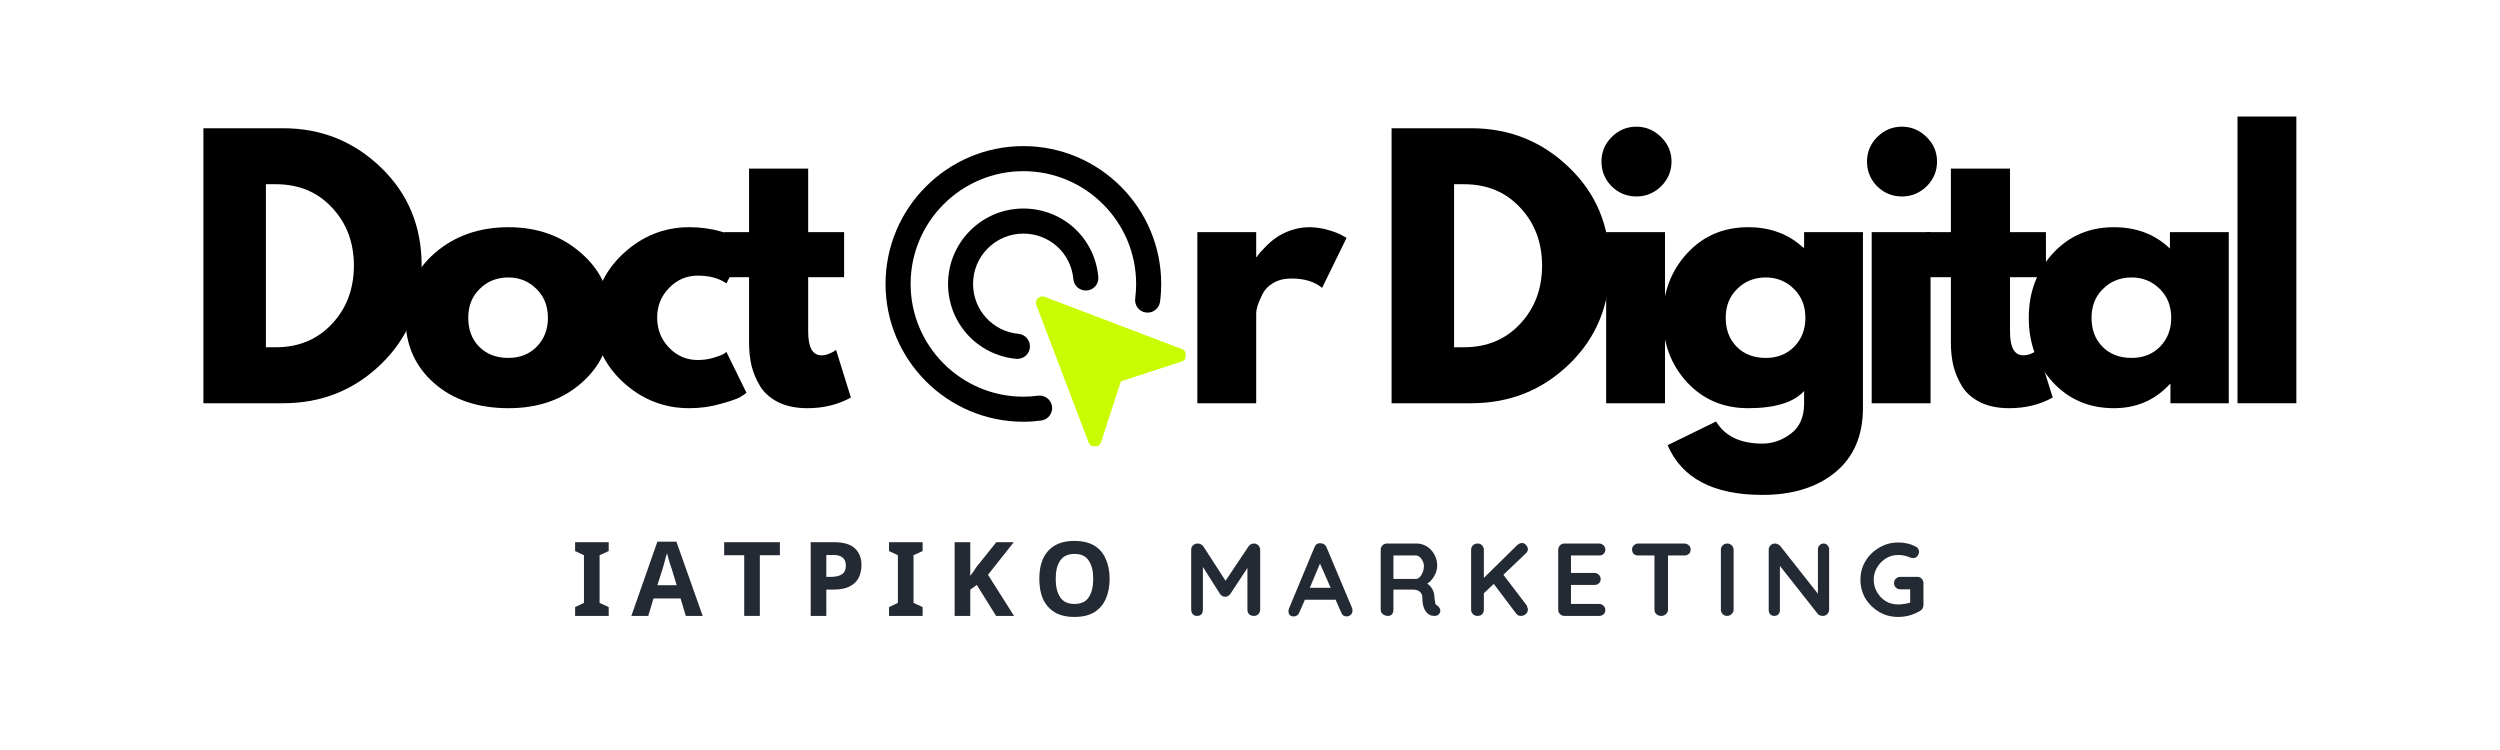
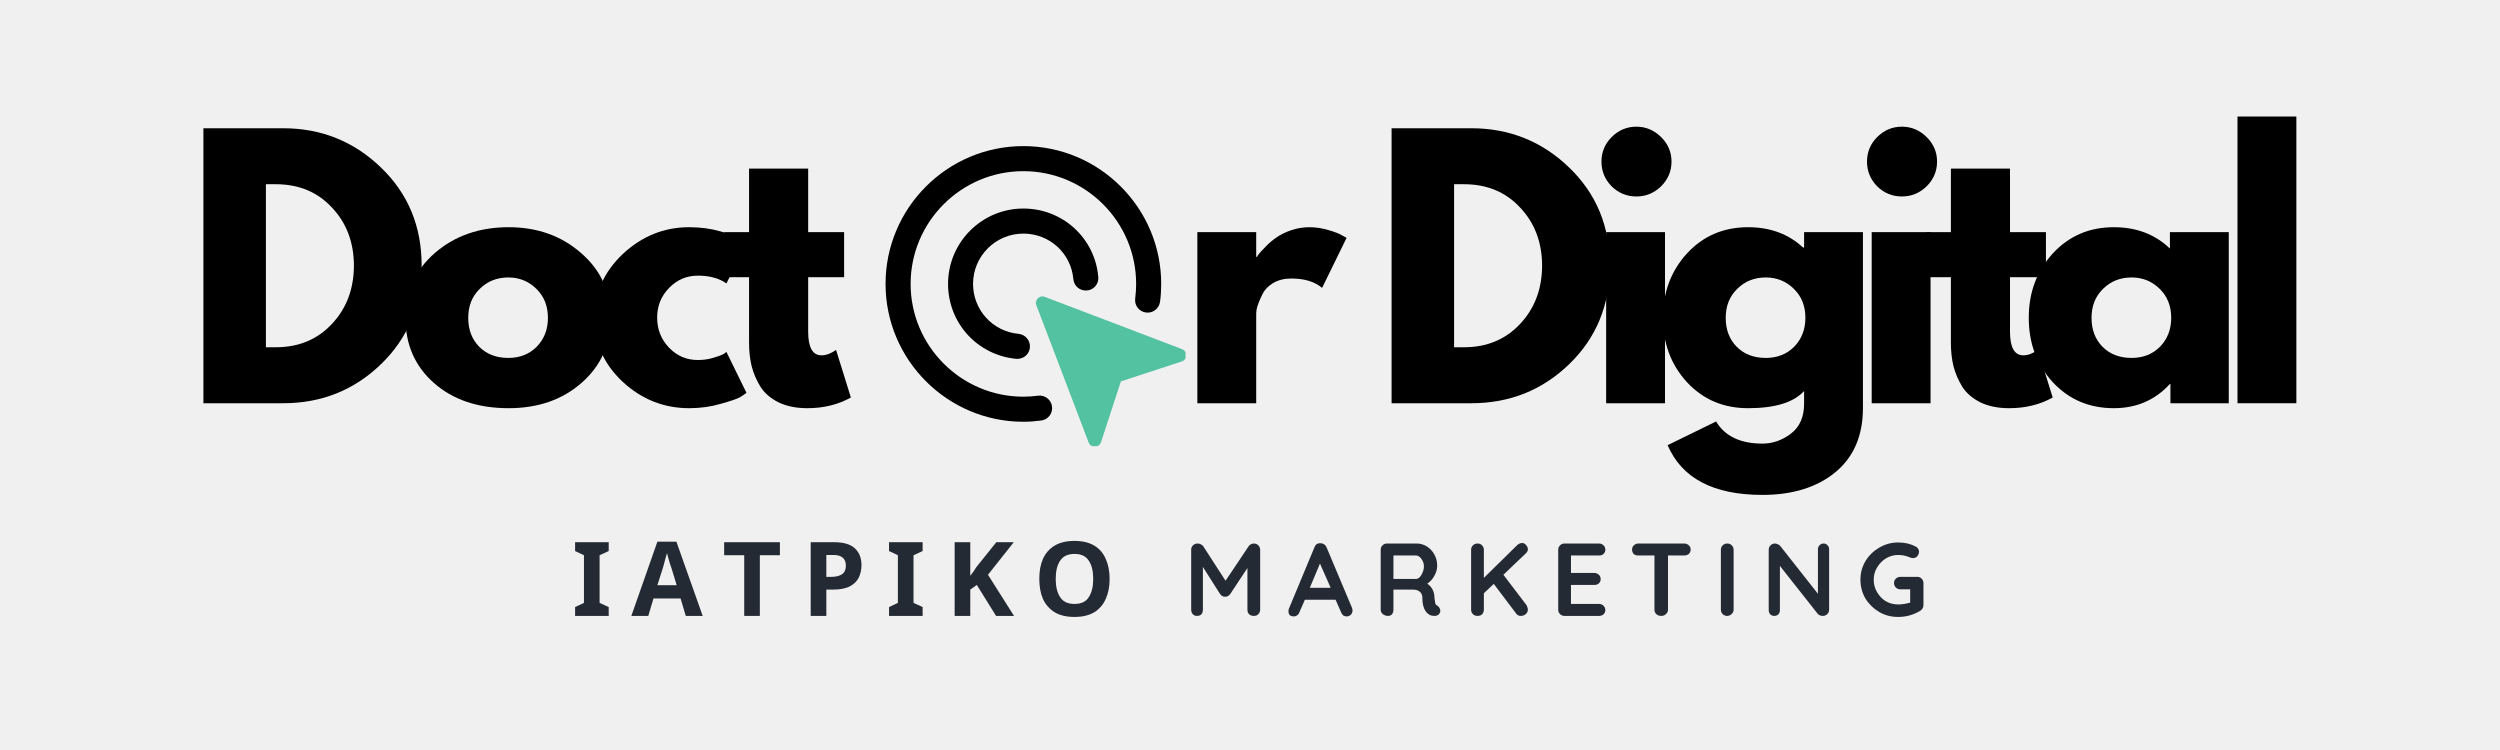
<svg xmlns="http://www.w3.org/2000/svg" width="200" zoomAndPan="magnify" viewBox="0 0 150 45" height="60" preserveAspectRatio="xMidYMid meet" version="1.0">
  <defs>
    <g />
-     <clipPath id="b17d18b396">
+     <clipPath id="5321393bb5">
      <path d="M 62 17 L 71.133 17 L 71.133 26.766 L 62 26.766 Z M 62 17 " clip-rule="nonzero" />
    </clipPath>
-     <clipPath id="0b4f3658dc">
+     <clipPath id="a9f3ed5cfb">
      <path d="M 53.133 8.766 L 70 8.766 L 70 26 L 53.133 26 Z M 53.133 8.766 " clip-rule="nonzero" />
    </clipPath>
  </defs>
-   <rect x="-15" width="180" fill="#ffffff" y="-4.5" height="54" fill-opacity="1" />
-   <rect x="-15" width="180" fill="#ffffff" y="-4.5" height="54" fill-opacity="1" />
  <g fill="#242a33" fill-opacity="1">
    <g transform="translate(34.30352, 36.95459)">
      <g>
        <path d="M 2.219 0 L 0.203 0 L 0.203 -0.531 L 0.734 -0.781 L 0.734 -3.641 L 0.203 -3.891 L 0.203 -4.422 L 2.219 -4.422 L 2.219 -3.891 L 1.672 -3.641 L 1.672 -0.781 L 2.219 -0.531 Z M 2.219 0 " />
      </g>
    </g>
  </g>
  <g fill="#242a33" fill-opacity="1">
    <g transform="translate(37.88095, 36.95459)">
      <g>
        <path d="M 3.266 0 L 2.953 -1.047 L 1.328 -1.047 L 1.016 0 L 0 0 L 1.562 -4.453 L 2.703 -4.453 L 4.281 0 Z M 2.719 -1.844 L 2.406 -2.875 C 2.383 -2.945 2.352 -3.035 2.312 -3.141 C 2.281 -3.242 2.25 -3.352 2.219 -3.469 C 2.188 -3.582 2.16 -3.68 2.141 -3.766 C 2.117 -3.68 2.086 -3.578 2.047 -3.453 C 2.016 -3.328 1.984 -3.207 1.953 -3.094 C 1.922 -2.988 1.898 -2.914 1.891 -2.875 L 1.562 -1.844 Z M 2.719 -1.844 " />
      </g>
    </g>
  </g>
  <g fill="#242a33" fill-opacity="1">
    <g transform="translate(43.3246, 36.95459)">
      <g>
        <path d="M 2.266 0 L 1.328 0 L 1.328 -3.641 L 0.125 -3.641 L 0.125 -4.422 L 3.469 -4.422 L 3.469 -3.641 L 2.266 -3.641 Z M 2.266 0 " />
      </g>
    </g>
  </g>
  <g fill="#242a33" fill-opacity="1">
    <g transform="translate(48.08005, 36.95459)">
      <g>
        <path d="M 1.969 -4.422 C 2.539 -4.422 2.957 -4.297 3.219 -4.047 C 3.477 -3.805 3.609 -3.473 3.609 -3.047 C 3.609 -2.785 3.555 -2.539 3.453 -2.312 C 3.348 -2.094 3.172 -1.914 2.922 -1.781 C 2.672 -1.645 2.328 -1.578 1.891 -1.578 L 1.5 -1.578 L 1.5 0 L 0.562 0 L 0.562 -4.422 Z M 1.922 -3.656 L 1.5 -3.656 L 1.5 -2.344 L 1.812 -2.344 C 2.07 -2.344 2.281 -2.395 2.438 -2.5 C 2.594 -2.602 2.672 -2.773 2.672 -3.016 C 2.672 -3.441 2.422 -3.656 1.922 -3.656 Z M 1.922 -3.656 " />
      </g>
    </g>
  </g>
  <g fill="#242a33" fill-opacity="1">
    <g transform="translate(53.1393, 36.95459)">
      <g>
        <path d="M 2.219 0 L 0.203 0 L 0.203 -0.531 L 0.734 -0.781 L 0.734 -3.641 L 0.203 -3.891 L 0.203 -4.422 L 2.219 -4.422 L 2.219 -3.891 L 1.672 -3.641 L 1.672 -0.781 L 2.219 -0.531 Z M 2.219 0 " />
      </g>
    </g>
  </g>
  <g fill="#242a33" fill-opacity="1">
    <g transform="translate(56.71673, 36.95459)">
      <g>
        <path d="M 4.125 0 L 3.047 0 L 1.891 -1.859 L 1.5 -1.578 L 1.5 0 L 0.562 0 L 0.562 -4.422 L 1.5 -4.422 L 1.5 -2.406 C 1.562 -2.488 1.625 -2.57 1.688 -2.656 C 1.75 -2.75 1.805 -2.836 1.859 -2.922 L 3.062 -4.422 L 4.109 -4.422 L 2.562 -2.469 Z M 4.125 0 " />
      </g>
    </g>
  </g>
  <g fill="#242a33" fill-opacity="1">
    <g transform="translate(61.99918, 36.95459)">
      <g>
        <path d="M 4.578 -2.219 C 4.578 -1.758 4.5 -1.359 4.344 -1.016 C 4.195 -0.68 3.969 -0.414 3.656 -0.219 C 3.344 -0.031 2.945 0.062 2.469 0.062 C 1.988 0.062 1.594 -0.031 1.281 -0.219 C 0.969 -0.414 0.734 -0.68 0.578 -1.016 C 0.43 -1.359 0.359 -1.766 0.359 -2.234 C 0.359 -2.691 0.43 -3.086 0.578 -3.422 C 0.734 -3.766 0.969 -4.031 1.281 -4.219 C 1.594 -4.406 1.988 -4.5 2.469 -4.5 C 2.945 -4.5 3.344 -4.406 3.656 -4.219 C 3.969 -4.031 4.195 -3.766 4.344 -3.422 C 4.5 -3.078 4.578 -2.676 4.578 -2.219 Z M 1.344 -2.219 C 1.344 -1.758 1.43 -1.395 1.609 -1.125 C 1.785 -0.852 2.07 -0.719 2.469 -0.719 C 2.875 -0.719 3.16 -0.852 3.328 -1.125 C 3.504 -1.395 3.594 -1.758 3.594 -2.219 C 3.594 -2.688 3.504 -3.051 3.328 -3.312 C 3.16 -3.582 2.875 -3.719 2.469 -3.719 C 2.07 -3.719 1.785 -3.582 1.609 -3.312 C 1.43 -3.051 1.344 -2.688 1.344 -2.219 Z M 1.344 -2.219 " />
      </g>
    </g>
  </g>
  <g fill="#242a33" fill-opacity="1">
    <g transform="translate(68.10004, 36.95459)">
      <g />
    </g>
  </g>
  <g fill="#242a33" fill-opacity="1">
    <g transform="translate(71.00167, 36.95459)">
      <g>
        <path d="M 4.234 -4.344 C 4.336 -4.344 4.426 -4.305 4.5 -4.234 C 4.57 -4.16 4.609 -4.07 4.609 -3.969 L 4.609 -0.375 C 4.609 -0.27 4.57 -0.18 4.5 -0.109 C 4.438 -0.035 4.348 0 4.234 0 C 4.117 0 4.023 -0.031 3.953 -0.094 C 3.879 -0.164 3.844 -0.258 3.844 -0.375 L 3.844 -2.875 L 2.812 -1.312 C 2.77 -1.258 2.723 -1.219 2.672 -1.188 C 2.617 -1.156 2.562 -1.145 2.5 -1.156 C 2.445 -1.145 2.395 -1.156 2.344 -1.188 C 2.289 -1.219 2.242 -1.258 2.203 -1.312 L 1.172 -2.938 L 1.172 -0.375 C 1.172 -0.258 1.141 -0.164 1.078 -0.094 C 1.016 -0.031 0.926 0 0.812 0 C 0.707 0 0.625 -0.035 0.562 -0.109 C 0.5 -0.18 0.469 -0.27 0.469 -0.375 L 0.469 -3.969 C 0.469 -4.07 0.504 -4.16 0.578 -4.234 C 0.648 -4.305 0.742 -4.344 0.859 -4.344 C 0.922 -4.344 0.984 -4.328 1.047 -4.297 C 1.109 -4.266 1.156 -4.227 1.188 -4.188 L 2.531 -2.109 L 3.922 -4.188 C 3.953 -4.227 3.992 -4.266 4.047 -4.297 C 4.109 -4.328 4.172 -4.344 4.234 -4.344 Z M 4.234 -4.344 " />
      </g>
    </g>
  </g>
  <g fill="#242a33" fill-opacity="1">
    <g transform="translate(77.24513, 36.95459)">
      <g>
        <path d="M 3.875 -0.484 C 3.895 -0.43 3.906 -0.379 3.906 -0.328 C 3.906 -0.223 3.867 -0.133 3.797 -0.062 C 3.723 0 3.641 0.031 3.547 0.031 C 3.473 0.031 3.406 0.008 3.344 -0.031 C 3.289 -0.082 3.25 -0.145 3.219 -0.219 L 2.891 -0.969 L 1.047 -0.969 L 0.719 -0.219 C 0.688 -0.133 0.641 -0.07 0.578 -0.031 C 0.523 0.008 0.461 0.031 0.391 0.031 C 0.285 0.031 0.203 0.004 0.141 -0.047 C 0.086 -0.109 0.062 -0.191 0.062 -0.297 C 0.062 -0.328 0.066 -0.363 0.078 -0.406 L 1.625 -4.125 C 1.656 -4.207 1.703 -4.27 1.766 -4.312 C 1.836 -4.352 1.914 -4.367 2 -4.359 C 2.07 -4.359 2.141 -4.336 2.203 -4.297 C 2.266 -4.254 2.312 -4.195 2.344 -4.125 Z M 1.344 -1.688 L 2.594 -1.688 L 1.953 -3.141 Z M 1.344 -1.688 " />
      </g>
    </g>
  </g>
  <g fill="#242a33" fill-opacity="1">
    <g transform="translate(82.37258, 36.95459)">
      <g>
        <path d="M 3.875 -0.609 C 3.926 -0.578 3.969 -0.531 4 -0.469 C 4.031 -0.414 4.047 -0.363 4.047 -0.312 C 4.047 -0.238 4.02 -0.172 3.969 -0.109 C 3.906 -0.035 3.812 0 3.688 0 C 3.582 0 3.488 -0.02 3.406 -0.062 C 3.113 -0.227 2.969 -0.57 2.969 -1.094 C 2.969 -1.25 2.914 -1.367 2.812 -1.453 C 2.719 -1.535 2.582 -1.578 2.406 -1.578 L 1.234 -1.578 L 1.234 -0.375 C 1.234 -0.258 1.203 -0.164 1.141 -0.094 C 1.086 -0.031 1.008 0 0.906 0 C 0.789 0 0.688 -0.035 0.594 -0.109 C 0.508 -0.18 0.469 -0.27 0.469 -0.375 L 0.469 -3.969 C 0.469 -4.07 0.504 -4.16 0.578 -4.234 C 0.648 -4.305 0.738 -4.344 0.844 -4.344 L 2.625 -4.344 C 2.844 -4.344 3.047 -4.285 3.234 -4.172 C 3.422 -4.055 3.57 -3.895 3.688 -3.688 C 3.801 -3.488 3.859 -3.266 3.859 -3.016 C 3.859 -2.805 3.801 -2.602 3.688 -2.406 C 3.582 -2.207 3.441 -2.051 3.266 -1.938 C 3.523 -1.75 3.664 -1.504 3.688 -1.203 C 3.695 -1.141 3.703 -1.078 3.703 -1.016 C 3.723 -0.879 3.738 -0.785 3.75 -0.734 C 3.77 -0.68 3.812 -0.641 3.875 -0.609 Z M 2.594 -2.219 C 2.664 -2.219 2.738 -2.254 2.812 -2.328 C 2.883 -2.398 2.941 -2.492 2.984 -2.609 C 3.035 -2.723 3.062 -2.848 3.062 -2.984 C 3.062 -3.098 3.035 -3.203 2.984 -3.297 C 2.941 -3.398 2.883 -3.477 2.812 -3.531 C 2.738 -3.594 2.664 -3.625 2.594 -3.625 L 1.234 -3.625 L 1.234 -2.219 Z M 2.594 -2.219 " />
      </g>
    </g>
  </g>
  <g fill="#242a33" fill-opacity="1">
    <g transform="translate(87.79763, 36.95459)">
      <g>
        <path d="M 3.797 -0.641 C 3.816 -0.609 3.832 -0.566 3.844 -0.516 C 3.863 -0.473 3.875 -0.43 3.875 -0.391 C 3.875 -0.273 3.832 -0.18 3.75 -0.109 C 3.664 -0.035 3.566 0 3.453 0 C 3.398 0 3.348 -0.008 3.297 -0.031 C 3.242 -0.062 3.203 -0.098 3.172 -0.141 L 1.828 -1.922 L 1.234 -1.359 L 1.234 -0.375 C 1.234 -0.258 1.195 -0.164 1.125 -0.094 C 1.062 -0.031 0.969 0 0.844 0 C 0.738 0 0.648 -0.035 0.578 -0.109 C 0.504 -0.18 0.469 -0.27 0.469 -0.375 L 0.469 -3.969 C 0.469 -4.07 0.504 -4.16 0.578 -4.234 C 0.648 -4.305 0.742 -4.344 0.859 -4.344 C 0.973 -4.344 1.062 -4.305 1.125 -4.234 C 1.195 -4.16 1.234 -4.07 1.234 -3.969 L 1.234 -2.281 L 3.219 -4.234 C 3.32 -4.328 3.426 -4.375 3.531 -4.375 C 3.625 -4.375 3.703 -4.332 3.766 -4.25 C 3.836 -4.176 3.875 -4.094 3.875 -4 C 3.875 -3.914 3.836 -3.836 3.766 -3.766 L 2.406 -2.469 Z M 3.797 -0.641 " />
      </g>
    </g>
  </g>
  <g fill="#242a33" fill-opacity="1">
    <g transform="translate(93.02429, 36.95459)">
      <g>
        <path d="M 2.922 -0.719 C 3.023 -0.719 3.113 -0.68 3.188 -0.609 C 3.258 -0.535 3.297 -0.453 3.297 -0.359 C 3.297 -0.254 3.258 -0.164 3.188 -0.094 C 3.113 -0.031 3.023 0 2.922 0 L 0.844 0 C 0.738 0 0.648 -0.035 0.578 -0.109 C 0.504 -0.18 0.469 -0.27 0.469 -0.375 L 0.469 -3.969 C 0.469 -4.07 0.504 -4.16 0.578 -4.234 C 0.648 -4.305 0.738 -4.344 0.844 -4.344 L 2.922 -4.344 C 3.023 -4.344 3.113 -4.305 3.188 -4.234 C 3.258 -4.172 3.297 -4.082 3.297 -3.969 C 3.297 -3.875 3.258 -3.789 3.188 -3.719 C 3.125 -3.656 3.035 -3.625 2.922 -3.625 L 1.234 -3.625 L 1.234 -2.578 L 2.641 -2.578 C 2.742 -2.578 2.832 -2.539 2.906 -2.469 C 2.977 -2.406 3.016 -2.316 3.016 -2.203 C 3.016 -2.098 2.977 -2.016 2.906 -1.953 C 2.844 -1.891 2.754 -1.859 2.641 -1.859 L 1.234 -1.859 L 1.234 -0.719 Z M 2.922 -0.719 " />
      </g>
    </g>
  </g>
  <g fill="#242a33" fill-opacity="1">
    <g transform="translate(97.73633, 36.95459)">
      <g>
        <path d="M 3.312 -4.344 C 3.426 -4.344 3.52 -4.305 3.594 -4.234 C 3.664 -4.172 3.703 -4.086 3.703 -3.984 C 3.703 -3.879 3.664 -3.789 3.594 -3.719 C 3.52 -3.656 3.426 -3.625 3.312 -3.625 L 2.344 -3.625 L 2.344 -0.375 C 2.344 -0.27 2.301 -0.18 2.219 -0.109 C 2.145 -0.035 2.051 0 1.938 0 C 1.82 0 1.723 -0.035 1.641 -0.109 C 1.566 -0.18 1.531 -0.27 1.531 -0.375 L 1.531 -3.625 L 0.562 -3.625 C 0.445 -3.625 0.352 -3.656 0.281 -3.719 C 0.219 -3.789 0.188 -3.879 0.188 -3.984 C 0.188 -4.086 0.223 -4.172 0.297 -4.234 C 0.367 -4.305 0.457 -4.344 0.562 -4.344 Z M 3.312 -4.344 " />
      </g>
    </g>
  </g>
  <g fill="#242a33" fill-opacity="1">
    <g transform="translate(102.7832, 36.95459)">
      <g>
        <path d="M 1.234 -0.375 C 1.234 -0.27 1.191 -0.18 1.109 -0.109 C 1.035 -0.035 0.945 0 0.844 0 C 0.738 0 0.648 -0.035 0.578 -0.109 C 0.504 -0.18 0.469 -0.27 0.469 -0.375 L 0.469 -3.969 C 0.469 -4.07 0.504 -4.16 0.578 -4.234 C 0.648 -4.305 0.742 -4.344 0.859 -4.344 C 0.961 -4.344 1.051 -4.305 1.125 -4.234 C 1.195 -4.16 1.234 -4.07 1.234 -3.969 Z M 1.234 -0.375 " />
      </g>
    </g>
  </g>
  <g fill="#242a33" fill-opacity="1">
    <g transform="translate(105.6538, 36.95459)">
      <g>
        <path d="M 3.766 -4.344 C 3.859 -4.344 3.938 -4.305 4 -4.234 C 4.062 -4.172 4.094 -4.094 4.094 -4 L 4.094 -0.375 C 4.094 -0.27 4.055 -0.18 3.984 -0.109 C 3.91 -0.035 3.82 0 3.719 0 C 3.656 0 3.598 -0.008 3.547 -0.031 C 3.492 -0.051 3.453 -0.078 3.422 -0.109 L 1.141 -3 L 1.141 -0.344 C 1.141 -0.25 1.109 -0.164 1.047 -0.094 C 0.984 -0.031 0.898 0 0.797 0 C 0.703 0 0.625 -0.031 0.562 -0.094 C 0.5 -0.164 0.469 -0.25 0.469 -0.344 L 0.469 -3.969 C 0.469 -4.07 0.504 -4.16 0.578 -4.234 C 0.648 -4.305 0.738 -4.344 0.844 -4.344 C 0.906 -4.344 0.961 -4.328 1.016 -4.297 C 1.078 -4.273 1.125 -4.242 1.156 -4.203 L 3.422 -1.328 L 3.422 -4 C 3.422 -4.094 3.453 -4.172 3.516 -4.234 C 3.578 -4.305 3.66 -4.344 3.766 -4.344 Z M 3.766 -4.344 " />
      </g>
    </g>
  </g>
  <g fill="#242a33" fill-opacity="1">
    <g transform="translate(111.3765, 36.95459)">
      <g>
        <path d="M 3.672 -2.344 C 3.773 -2.344 3.859 -2.305 3.922 -2.234 C 3.992 -2.16 4.031 -2.07 4.031 -1.969 L 4.031 -0.656 C 4.031 -0.508 3.969 -0.395 3.844 -0.312 C 3.438 -0.062 2.992 0.062 2.516 0.062 C 2.098 0.062 1.719 -0.035 1.375 -0.234 C 1.031 -0.441 0.754 -0.711 0.547 -1.047 C 0.348 -1.391 0.25 -1.766 0.25 -2.172 C 0.25 -2.578 0.348 -2.945 0.547 -3.281 C 0.754 -3.625 1.031 -3.895 1.375 -4.094 C 1.719 -4.301 2.098 -4.406 2.516 -4.406 C 2.922 -4.406 3.273 -4.32 3.578 -4.156 C 3.641 -4.125 3.688 -4.078 3.719 -4.016 C 3.75 -3.961 3.766 -3.91 3.766 -3.859 C 3.766 -3.754 3.727 -3.66 3.656 -3.578 C 3.594 -3.504 3.508 -3.469 3.406 -3.469 C 3.344 -3.469 3.273 -3.484 3.203 -3.516 C 2.984 -3.609 2.754 -3.656 2.516 -3.656 C 2.242 -3.656 2 -3.586 1.781 -3.453 C 1.562 -3.316 1.383 -3.133 1.25 -2.906 C 1.113 -2.688 1.047 -2.441 1.047 -2.172 C 1.047 -1.898 1.113 -1.648 1.25 -1.422 C 1.383 -1.191 1.562 -1.008 1.781 -0.875 C 2 -0.75 2.242 -0.688 2.516 -0.688 C 2.629 -0.688 2.75 -0.695 2.875 -0.719 C 3.008 -0.738 3.129 -0.766 3.234 -0.797 L 3.234 -1.594 L 2.656 -1.594 C 2.539 -1.594 2.445 -1.629 2.375 -1.703 C 2.301 -1.773 2.266 -1.863 2.266 -1.969 C 2.266 -2.082 2.301 -2.172 2.375 -2.234 C 2.445 -2.305 2.539 -2.344 2.656 -2.344 Z M 3.672 -2.344 " />
      </g>
    </g>
  </g>
  <g fill="#000000" fill-opacity="1">
    <g transform="translate(11.00141, 24.19442)">
      <g>
        <path d="M 1.203 -16.5 L 5.984 -16.5 C 8.273 -16.5 10.234 -15.711 11.859 -14.141 C 13.484 -12.578 14.297 -10.617 14.297 -8.266 C 14.297 -5.891 13.484 -3.914 11.859 -2.344 C 10.242 -0.781 8.285 0 5.984 0 L 1.203 0 Z M 4.953 -3.359 L 5.547 -3.359 C 6.91 -3.359 8.031 -3.82 8.906 -4.75 C 9.781 -5.676 10.223 -6.836 10.234 -8.234 C 10.234 -9.641 9.797 -10.805 8.922 -11.734 C 8.055 -12.672 6.93 -13.141 5.547 -13.141 L 4.953 -13.141 Z M 4.953 -3.359 " />
      </g>
    </g>
  </g>
  <g fill="#000000" fill-opacity="1">
    <g transform="translate(23.87558, 24.19442)">
      <g>
        <path d="M 2.156 -1.219 C 1.02 -2.227 0.453 -3.523 0.453 -5.109 C 0.453 -6.703 1.047 -8.008 2.234 -9.031 C 3.422 -10.051 4.891 -10.562 6.641 -10.562 C 8.359 -10.562 9.805 -10.047 10.984 -9.016 C 12.172 -7.992 12.766 -6.695 12.766 -5.125 C 12.766 -3.551 12.188 -2.254 11.031 -1.234 C 9.875 -0.211 8.41 0.297 6.641 0.297 C 4.797 0.297 3.301 -0.207 2.156 -1.219 Z M 4.906 -6.859 C 4.445 -6.41 4.219 -5.832 4.219 -5.125 C 4.219 -4.414 4.438 -3.836 4.875 -3.391 C 5.32 -2.941 5.906 -2.719 6.625 -2.719 C 7.312 -2.719 7.879 -2.941 8.328 -3.391 C 8.773 -3.848 9 -4.426 9 -5.125 C 9 -5.832 8.77 -6.41 8.312 -6.859 C 7.852 -7.316 7.289 -7.547 6.625 -7.547 C 5.938 -7.547 5.363 -7.316 4.906 -6.859 Z M 4.906 -6.859 " />
      </g>
    </g>
  </g>
  <g fill="#000000" fill-opacity="1">
    <g transform="translate(35.21037, 24.19442)">
      <g>
        <path d="M 6.656 -7.656 C 5.988 -7.656 5.414 -7.41 4.938 -6.922 C 4.457 -6.43 4.219 -5.836 4.219 -5.141 C 4.219 -4.43 4.457 -3.828 4.938 -3.328 C 5.414 -2.836 5.988 -2.594 6.656 -2.594 C 6.977 -2.594 7.281 -2.633 7.562 -2.719 C 7.852 -2.801 8.066 -2.879 8.203 -2.953 L 8.375 -3.078 L 9.578 -0.625 C 9.484 -0.551 9.352 -0.461 9.188 -0.359 C 9.02 -0.266 8.641 -0.133 8.047 0.031 C 7.453 0.207 6.816 0.297 6.141 0.297 C 4.629 0.297 3.301 -0.227 2.156 -1.281 C 1.02 -2.344 0.453 -3.613 0.453 -5.094 C 0.453 -6.594 1.02 -7.879 2.156 -8.953 C 3.301 -10.023 4.629 -10.562 6.141 -10.562 C 6.816 -10.562 7.441 -10.477 8.016 -10.312 C 8.586 -10.156 8.992 -10 9.234 -9.844 L 9.578 -9.594 L 8.375 -7.188 C 7.938 -7.5 7.363 -7.656 6.656 -7.656 Z M 6.656 -7.656 " />
      </g>
    </g>
  </g>
  <g fill="#000000" fill-opacity="1">
    <g transform="translate(43.14649, 24.19442)">
      <g>
        <path d="M 1.797 -10.266 L 1.797 -14.078 L 5.344 -14.078 L 5.344 -10.266 L 7.5 -10.266 L 7.5 -7.562 L 5.344 -7.562 L 5.344 -4.297 C 5.344 -3.348 5.609 -2.875 6.141 -2.875 C 6.273 -2.875 6.414 -2.898 6.562 -2.953 C 6.707 -3.016 6.82 -3.07 6.906 -3.125 L 7.016 -3.203 L 7.906 -0.344 C 7.145 0.082 6.273 0.297 5.297 0.297 C 4.629 0.297 4.055 0.18 3.578 -0.047 C 3.098 -0.285 2.734 -0.598 2.484 -0.984 C 2.242 -1.379 2.066 -1.789 1.953 -2.219 C 1.848 -2.656 1.797 -3.125 1.797 -3.625 L 1.797 -7.562 L 0.312 -7.562 L 0.312 -10.266 Z M 1.797 -10.266 " />
      </g>
    </g>
  </g>
  <g fill="#000000" fill-opacity="1">
    <g transform="translate(49.16937, 24.19442)">
      <g />
    </g>
  </g>
  <g fill="#000000" fill-opacity="1">
    <g transform="translate(52.74722, 24.19442)">
      <g />
    </g>
  </g>
  <g fill="#000000" fill-opacity="1">
    <g transform="translate(56.32506, 24.19442)">
      <g />
    </g>
  </g>
  <g fill="#000000" fill-opacity="1">
    <g transform="translate(59.90291, 24.19442)">
      <g />
    </g>
  </g>
  <g fill="#000000" fill-opacity="1">
    <g transform="translate(63.48075, 24.19442)">
      <g />
    </g>
  </g>
  <g fill="#000000" fill-opacity="1">
    <g transform="translate(67.0586, 24.19442)">
      <g />
    </g>
  </g>
  <g fill="#000000" fill-opacity="1">
    <g transform="translate(70.63812, 24.19442)">
      <g>
        <path d="M 1.203 0 L 1.203 -10.266 L 4.734 -10.266 L 4.734 -8.781 L 4.781 -8.781 C 4.801 -8.832 4.844 -8.895 4.906 -8.969 C 4.969 -9.051 5.098 -9.191 5.297 -9.391 C 5.492 -9.598 5.707 -9.781 5.938 -9.938 C 6.164 -10.102 6.457 -10.25 6.812 -10.375 C 7.176 -10.5 7.547 -10.562 7.922 -10.562 C 8.305 -10.562 8.688 -10.504 9.062 -10.391 C 9.438 -10.285 9.707 -10.18 9.875 -10.078 L 10.156 -9.922 L 8.688 -6.922 C 8.238 -7.297 7.625 -7.484 6.844 -7.484 C 6.414 -7.484 6.047 -7.391 5.734 -7.203 C 5.43 -7.016 5.219 -6.785 5.094 -6.516 C 4.969 -6.254 4.875 -6.031 4.812 -5.844 C 4.758 -5.656 4.734 -5.508 4.734 -5.406 L 4.734 0 Z M 1.203 0 " />
      </g>
    </g>
  </g>
  <g fill="#000000" fill-opacity="1">
    <g transform="translate(78.71419, 24.19442)">
      <g />
    </g>
  </g>
  <g fill="#000000" fill-opacity="1">
    <g transform="translate(82.29204, 24.19442)">
      <g>
        <path d="M 1.203 -16.5 L 5.984 -16.5 C 8.273 -16.5 10.234 -15.711 11.859 -14.141 C 13.484 -12.578 14.297 -10.617 14.297 -8.266 C 14.297 -5.891 13.484 -3.914 11.859 -2.344 C 10.242 -0.781 8.285 0 5.984 0 L 1.203 0 Z M 4.953 -3.359 L 5.547 -3.359 C 6.91 -3.359 8.031 -3.82 8.906 -4.75 C 9.781 -5.676 10.223 -6.836 10.234 -8.234 C 10.234 -9.641 9.797 -10.805 8.922 -11.734 C 8.055 -12.672 6.93 -13.141 5.547 -13.141 L 4.953 -13.141 Z M 4.953 -3.359 " />
      </g>
    </g>
  </g>
  <g fill="#000000" fill-opacity="1">
    <g transform="translate(95.16621, 24.19442)">
      <g>
        <path d="M 1.531 -15.969 C 1.945 -16.383 2.441 -16.594 3.016 -16.594 C 3.586 -16.594 4.082 -16.383 4.5 -15.969 C 4.914 -15.562 5.125 -15.07 5.125 -14.5 C 5.125 -13.926 4.914 -13.43 4.5 -13.016 C 4.082 -12.609 3.586 -12.406 3.016 -12.406 C 2.441 -12.406 1.945 -12.609 1.531 -13.016 C 1.125 -13.43 0.922 -13.926 0.922 -14.5 C 0.922 -15.07 1.125 -15.562 1.531 -15.969 Z M 1.203 -10.266 L 1.203 0 L 4.734 0 L 4.734 -10.266 Z M 1.203 -10.266 " />
      </g>
    </g>
  </g>
  <g fill="#000000" fill-opacity="1">
    <g transform="translate(99.32383, 24.19442)">
      <g>
        <path d="M 0.734 2.516 L 3.641 1.094 C 4.172 1.977 5.098 2.422 6.422 2.422 C 7.035 2.422 7.602 2.223 8.125 1.828 C 8.656 1.43 8.922 0.828 8.922 0.016 L 8.922 -0.734 C 8.297 -0.047 7.176 0.297 5.562 0.297 C 4.082 0.297 2.859 -0.223 1.891 -1.266 C 0.93 -2.316 0.453 -3.602 0.453 -5.125 C 0.453 -6.645 0.93 -7.93 1.891 -8.984 C 2.859 -10.035 4.082 -10.562 5.562 -10.562 C 6.883 -10.562 7.984 -10.156 8.859 -9.344 L 8.922 -9.344 L 8.922 -10.266 L 12.453 -10.266 L 12.453 0.281 C 12.453 1.945 11.898 3.234 10.797 4.141 C 9.691 5.047 8.234 5.5 6.422 5.5 C 3.484 5.5 1.586 4.504 0.734 2.516 Z M 4.906 -6.859 C 4.445 -6.41 4.219 -5.832 4.219 -5.125 C 4.219 -4.414 4.438 -3.836 4.875 -3.391 C 5.32 -2.941 5.906 -2.719 6.625 -2.719 C 7.312 -2.719 7.879 -2.941 8.328 -3.391 C 8.773 -3.848 9 -4.426 9 -5.125 C 9 -5.832 8.77 -6.41 8.312 -6.859 C 7.852 -7.316 7.289 -7.547 6.625 -7.547 C 5.938 -7.547 5.363 -7.316 4.906 -6.859 Z M 4.906 -6.859 " />
      </g>
    </g>
  </g>
  <g fill="#000000" fill-opacity="1">
    <g transform="translate(111.0984, 24.19442)">
      <g>
        <path d="M 1.531 -15.969 C 1.945 -16.383 2.441 -16.594 3.016 -16.594 C 3.586 -16.594 4.082 -16.383 4.5 -15.969 C 4.914 -15.562 5.125 -15.07 5.125 -14.5 C 5.125 -13.926 4.914 -13.43 4.5 -13.016 C 4.082 -12.609 3.586 -12.406 3.016 -12.406 C 2.441 -12.406 1.945 -12.609 1.531 -13.016 C 1.125 -13.43 0.922 -13.926 0.922 -14.5 C 0.922 -15.07 1.125 -15.562 1.531 -15.969 Z M 1.203 -10.266 L 1.203 0 L 4.734 0 L 4.734 -10.266 Z M 1.203 -10.266 " />
      </g>
    </g>
  </g>
  <g fill="#000000" fill-opacity="1">
    <g transform="translate(115.2561, 24.19442)">
      <g>
        <path d="M 1.797 -10.266 L 1.797 -14.078 L 5.344 -14.078 L 5.344 -10.266 L 7.5 -10.266 L 7.5 -7.562 L 5.344 -7.562 L 5.344 -4.297 C 5.344 -3.348 5.609 -2.875 6.141 -2.875 C 6.273 -2.875 6.414 -2.898 6.562 -2.953 C 6.707 -3.016 6.82 -3.07 6.906 -3.125 L 7.016 -3.203 L 7.906 -0.344 C 7.145 0.082 6.273 0.297 5.297 0.297 C 4.629 0.297 4.055 0.18 3.578 -0.047 C 3.098 -0.285 2.734 -0.598 2.484 -0.984 C 2.242 -1.379 2.066 -1.789 1.953 -2.219 C 1.848 -2.656 1.797 -3.125 1.797 -3.625 L 1.797 -7.562 L 0.312 -7.562 L 0.312 -10.266 Z M 1.797 -10.266 " />
      </g>
    </g>
  </g>
  <g fill="#000000" fill-opacity="1">
    <g transform="translate(121.2729, 24.19442)">
      <g>
        <path d="M 1.891 -1.266 C 0.93 -2.316 0.453 -3.602 0.453 -5.125 C 0.453 -6.645 0.93 -7.93 1.891 -8.984 C 2.859 -10.035 4.082 -10.562 5.562 -10.562 C 6.914 -10.562 8.035 -10.133 8.922 -9.281 L 8.922 -10.266 L 12.453 -10.266 L 12.453 0 L 8.953 0 L 8.953 -1.156 L 8.922 -1.156 C 8.035 -0.188 6.914 0.297 5.562 0.297 C 4.082 0.297 2.859 -0.223 1.891 -1.266 Z M 4.906 -6.859 C 4.445 -6.41 4.219 -5.832 4.219 -5.125 C 4.219 -4.414 4.438 -3.836 4.875 -3.391 C 5.32 -2.941 5.906 -2.719 6.625 -2.719 C 7.312 -2.719 7.879 -2.941 8.328 -3.391 C 8.773 -3.848 9 -4.426 9 -5.125 C 9 -5.832 8.77 -6.41 8.312 -6.859 C 7.852 -7.316 7.289 -7.547 6.625 -7.547 C 5.938 -7.547 5.363 -7.316 4.906 -6.859 Z M 4.906 -6.859 " />
      </g>
    </g>
  </g>
  <g fill="#000000" fill-opacity="1">
    <g transform="translate(133.0475, 24.19442)">
      <g>
        <path d="M 1.203 0 L 1.203 -17.203 L 4.734 -17.203 L 4.734 0 Z M 1.203 0 " />
      </g>
    </g>
  </g>
-   <g clip-path="url(#b17d18b396)">
-     <path fill="#cafc01" d="M 71.176 21.316 C 71.176 21.488 71.062 21.637 70.906 21.688 L 67.254 22.883 L 66.059 26.535 C 66.004 26.691 65.855 26.805 65.684 26.805 C 65.516 26.805 65.375 26.699 65.32 26.555 L 62.184 18.32 C 62.16 18.273 62.156 18.23 62.156 18.176 C 62.156 17.961 62.332 17.785 62.547 17.785 C 62.598 17.785 62.645 17.793 62.688 17.812 L 70.926 20.949 C 71.07 21.004 71.176 21.145 71.176 21.316 Z M 71.176 21.316 " fill-opacity="1" fill-rule="nonzero" />
-   </g>
-   <g clip-path="url(#0b4f3658dc)">
+   <g clip-path="url(#5321393bb5)">
+     <path fill="#53c2a0" d="M 71.176 21.316 C 71.176 21.488 71.062 21.637 70.906 21.688 L 67.254 22.883 L 66.059 26.535 C 66.004 26.691 65.855 26.805 65.684 26.805 C 65.516 26.805 65.375 26.699 65.32 26.555 L 62.184 18.32 C 62.16 18.273 62.156 18.23 62.156 18.176 C 62.156 17.961 62.332 17.785 62.547 17.785 C 62.598 17.785 62.645 17.793 62.688 17.812 L 70.926 20.949 C 71.07 21.004 71.176 21.145 71.176 21.316 Z M 71.176 21.316 " fill-opacity="1" fill-rule="nonzero" />
+   </g>
+   <g clip-path="url(#a9f3ed5cfb)">
    <path fill="#000000" d="M 61.402 25.305 C 56.844 25.305 53.133 21.594 53.133 17.035 C 53.133 12.473 56.844 8.766 61.402 8.766 C 65.961 8.766 69.672 12.473 69.672 17.035 C 69.672 17.402 69.648 17.766 69.602 18.109 C 69.543 18.52 69.164 18.809 68.754 18.75 C 68.34 18.695 68.055 18.316 68.113 17.906 C 68.148 17.625 68.168 17.332 68.168 17.035 C 68.168 13.305 65.133 10.27 61.402 10.27 C 57.672 10.27 54.637 13.305 54.637 17.035 C 54.637 20.762 57.672 23.801 61.402 23.801 C 61.699 23.801 61.992 23.781 62.273 23.742 C 62.684 23.684 63.066 23.973 63.121 24.383 C 63.176 24.797 62.891 25.176 62.477 25.23 C 62.129 25.277 61.77 25.305 61.402 25.305 Z M 61.402 25.305 " fill-opacity="1" fill-rule="nonzero" />
  </g>
  <path fill="#000000" d="M 61.047 21.531 C 61.023 21.531 61 21.531 60.977 21.531 C 58.641 21.312 56.883 19.379 56.883 17.031 C 56.883 14.539 58.91 12.512 61.402 12.512 C 63.758 12.512 65.691 14.277 65.898 16.617 C 65.938 17.027 65.633 17.395 65.219 17.43 C 64.789 17.461 64.438 17.16 64.402 16.75 C 64.262 15.191 62.973 14.016 61.402 14.016 C 59.738 14.016 58.383 15.367 58.383 17.031 C 58.383 18.598 59.559 19.887 61.113 20.031 C 61.527 20.07 61.832 20.438 61.793 20.852 C 61.758 21.242 61.43 21.531 61.047 21.531 Z M 61.047 21.531 " fill-opacity="1" fill-rule="nonzero" />
</svg>
